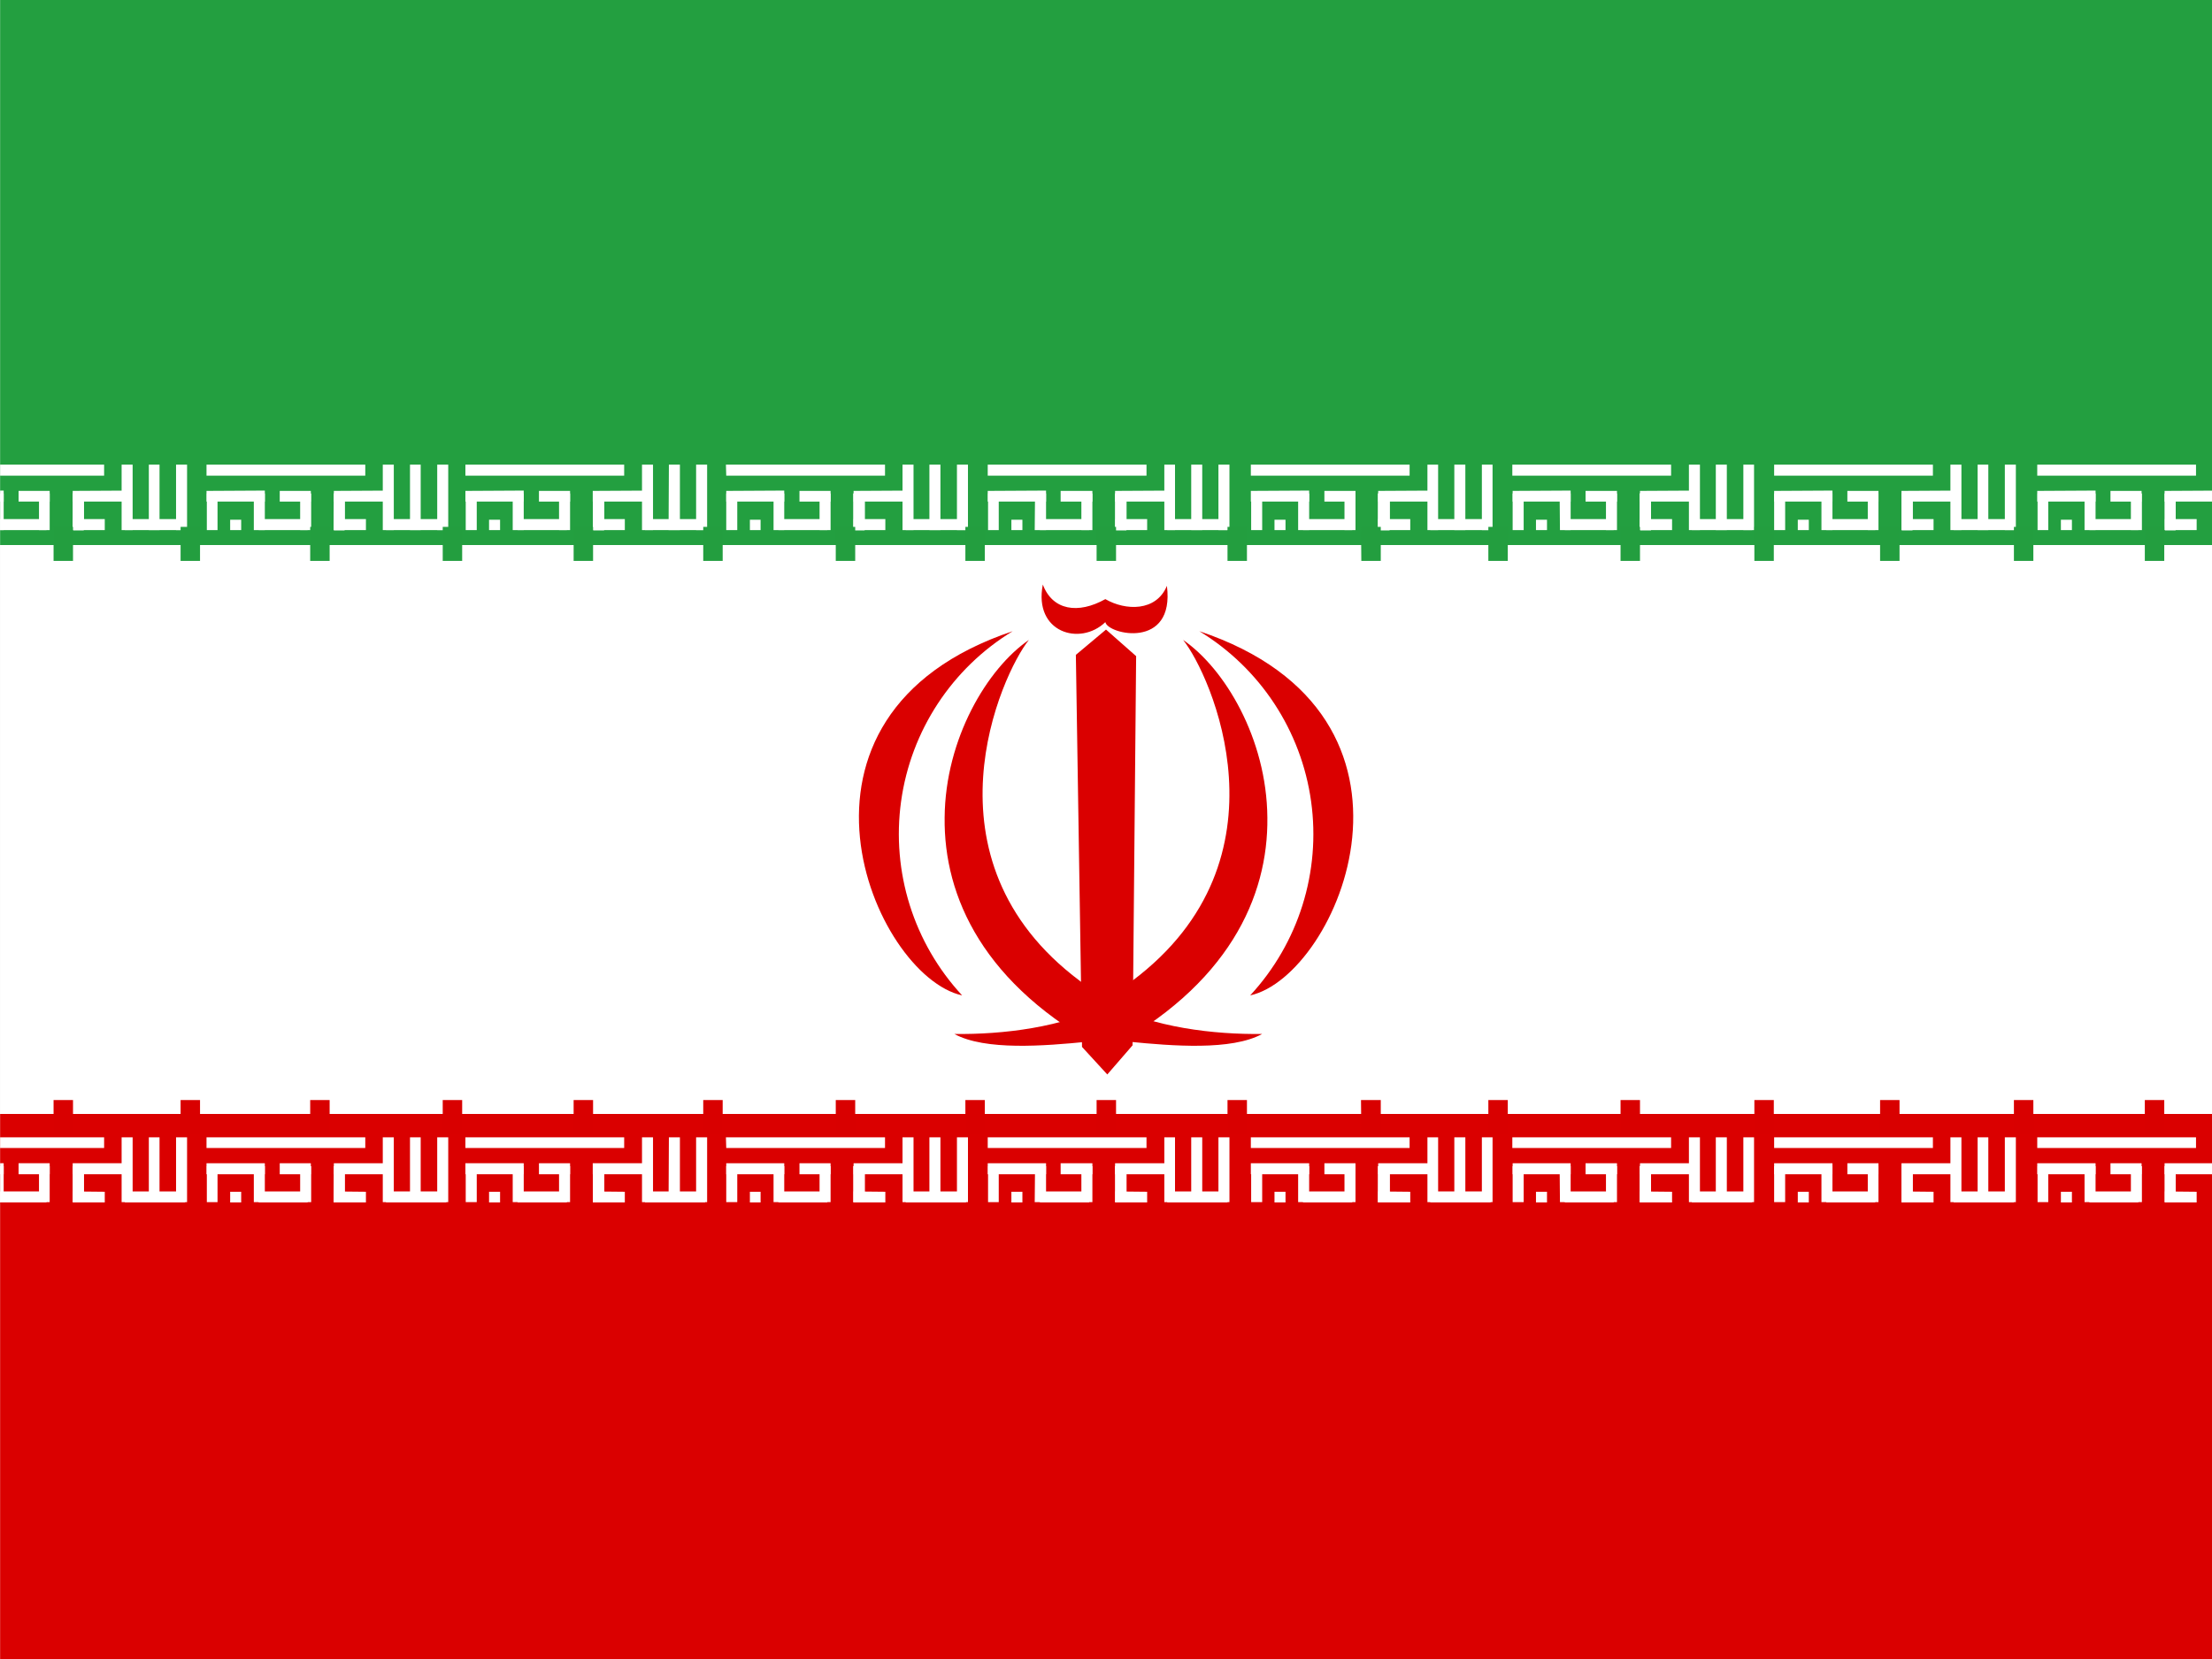
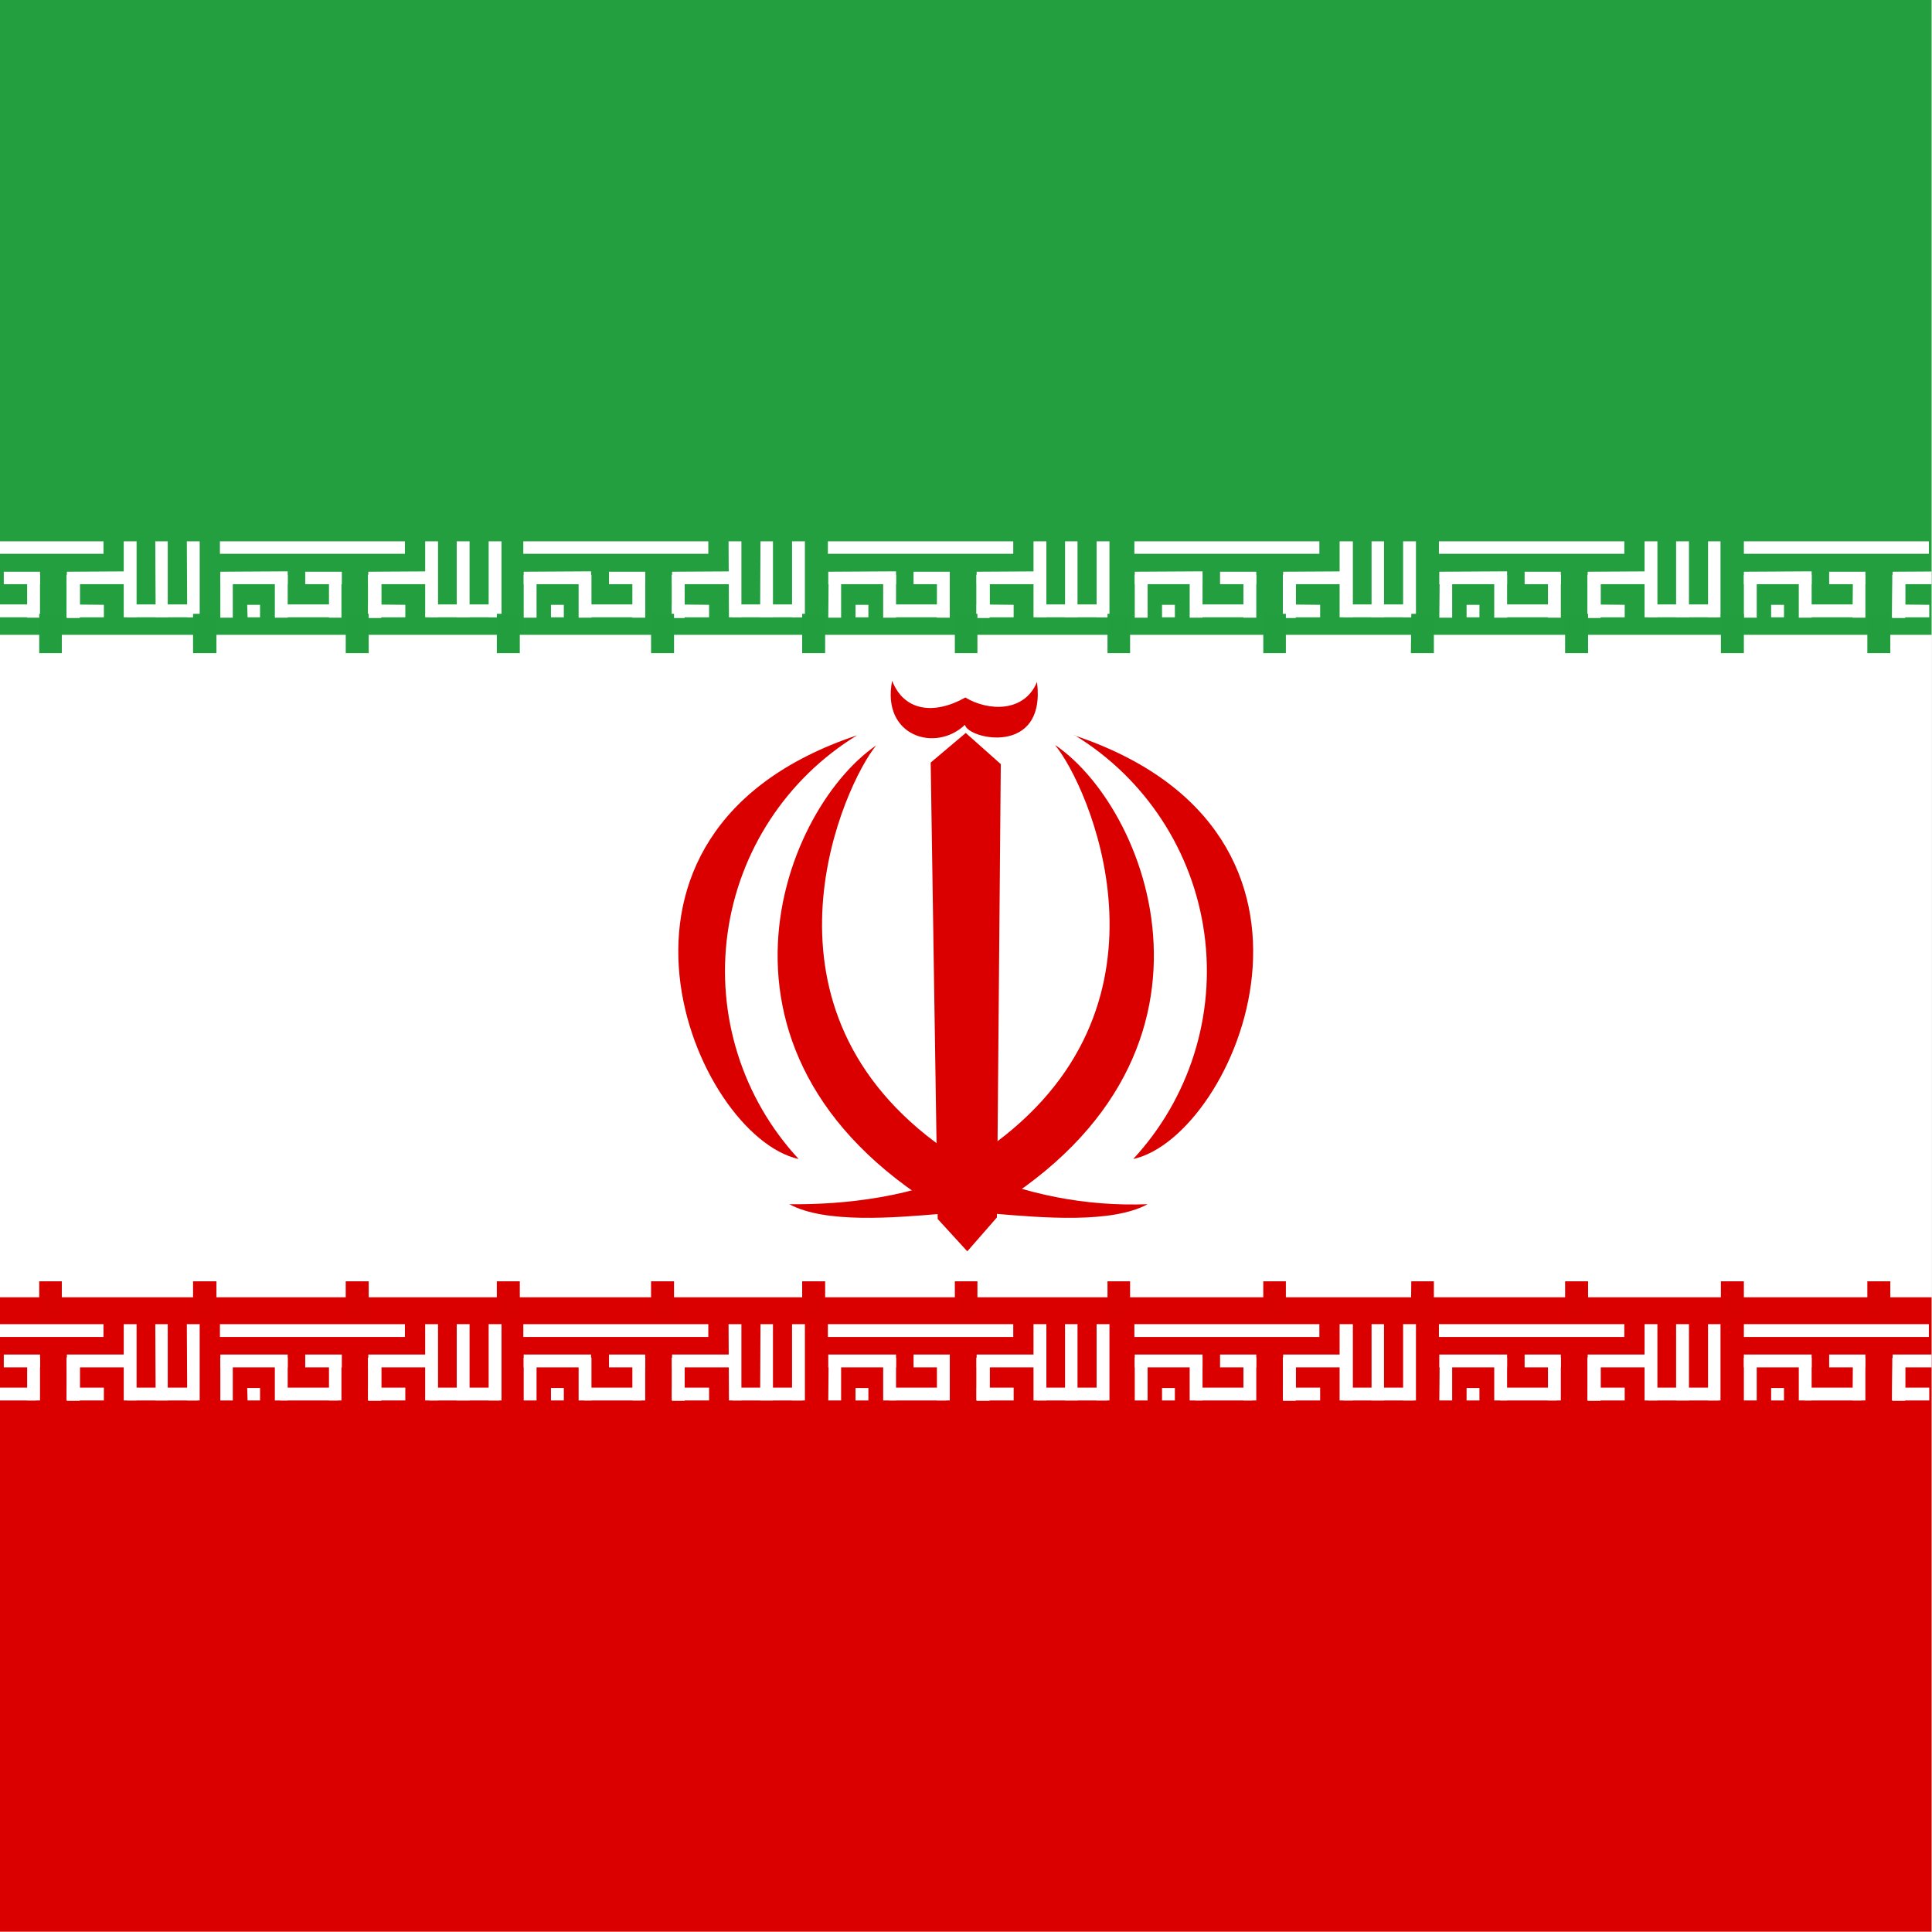
- <svg xmlns="http://www.w3.org/2000/svg" id="flag-icons-ir" viewBox="0 0 640 480">
+ <svg xmlns="http://www.w3.org/2000/svg" id="flag-icons-ir" viewBox="0 0 512 512">
  <defs>
    <clipPath id="ir-a">
-       <path fill-opacity=".7" d="M-85.3 0h682.7v512H-85.3z" />
+       <path fill-opacity=".7" d="M186 0h496v496H186z" />
    </clipPath>
  </defs>
-   <g fill-rule="evenodd" clip-path="url(#ir-a)" transform="translate(80)scale(.9375)">
-     <path fill="#fff" d="M-192 0h896v512h-896z" />
-     <path fill="#da0000" d="M-192 343.8h896V512h-896z" />
-     <g fill="#fff" stroke-width="1pt">
-       <path d="M-21.6 351h49v3.3h-49zm7.3 16.8h3.4v3.3h-3.4zm41.9 0v3.3h-9.8v-3.4zm5.2-16.8h3.4v20h-3.4z" />
-       <path d="M52.4 367.7v3.4H33.8v-3.4zm-34.6-7.9H21v11.3h-3.3z" />
-       <path d="M49.6 351H53v20h-3.4zm-8.4 0h3.3v20h-3.3zm-44.8 8v3.4h-18V359zm39.3 0v3.4h-18V359z" />
-       <path d="M17.8 359.9H21V371h-3.3z" />
-       <path d="M17.8 359.9H21V371h-3.3z" />
-       <path d="M17.8 359.9H21V371h-3.3zm-39.3 0h3.3V371h-3.3zm28.8 0h3.4V371H7.3zm-14.3 0h3.4V371H-7z" />
-       <path d="M9.6 367.7v3.4H-5.5v-3.4zm1-8.7v3.4H1V359z" />
-     </g>
-     <g fill="#fff" stroke-width="1pt">
-       <path d="M-102.2 351h49v3.3h-49zm7.3 16.8h3.4v3.3H-95zm41.9 0v3.3h-9.8v-3.4zm5.2-16.8h3.4v20h-3.4z" />
-       <path d="M-28.2 367.7v3.4h-18.6v-3.4zm-34.6-7.9h3.3v11.3h-3.3z" />
-       <path d="M-31 351h3.4v20H-31zm-8.4 0h3.3v20h-3.3zm-44.8 8v3.4h-18V359zm39.3 0v3.4h-18V359z" />
-       <path d="M-62.8 359.9h3.3V371h-3.3z" />
-       <path d="M-62.8 359.9h3.3V371h-3.3z" />
-       <path d="M-62.8 359.9h3.3V371h-3.3zm-39.3 0h3.3V371h-3.3zm28.8 0h3.3V371h-3.3zm-14.3 0h3.4V371h-3.4z" />
-       <path d="M-71 367.7v3.4h-15v-3.4zm1-8.7v3.4h-9.6V359z" />
-     </g>
-     <g fill="#fff" stroke-width="1pt">
-       <path d="M58.3 351h49v3.3h-49zm7.3 16.8H69v3.3h-3.4zm41.9 0v3.3h-9.8v-3.4zm5.3-16.8h3.4v20h-3.4z" />
-       <path d="M132.3 367.7v3.4h-18.6v-3.4zm-34.6-7.9h3.4v11.3h-3.4z" />
-       <path d="M129.5 351h3.4v20h-3.4zm-8.4 0h3.4v20H121zm-44.8 8v3.4h-18V359zm39.3 0v3.4h-18V359z" />
-       <path d="M97.7 359.9h3.4V371h-3.4z" />
-       <path d="M97.7 359.9h3.4V371h-3.4z" />
-       <path d="M97.7 359.9h3.4V371h-3.4zm-39.3 0h3.4V371h-3.4zm28.8 0h3.4V371h-3.4zm-14.3 0h3.4V371h-3.4z" />
-       <path d="M89.6 367.7v3.4H74.4v-3.4zm1-8.7v3.4H81V359z" />
-     </g>
-     <g fill="#fff" stroke-width="1pt">
-       <path d="M622.7 351h49v3.3h-49zm7.3 16.8h3.4v3.3H630zm41.9 0v3.3H662v-3.4zm5.3-16.8h3.3v20h-3.4z" />
-       <path d="M696.7 367.7v3.4H678v-3.4zm-34.6-7.9h3.4v11.3H662z" />
-       <path d="M694 351h3.3v20h-3.4zm-8.5 0h3.4v20h-3.4zm-44.8 8v3.4h-18V359zm39.3 0v3.4h-18V359z" />
-       <path d="M662 359.9h3.5V371H662z" />
-       <path d="M662 359.9h3.5V371H662z" />
-       <path d="M662 359.9h3.5V371H662zm-39.2 0h3.4V371h-3.4zm28.8 0h3.4V371h-3.4zm-14.3 0h3.4V371h-3.4z" />
-       <path d="M654 367.7v3.4h-15.2v-3.4zm1-8.7v3.4h-9.6V359z" />
-     </g>
-     <g fill="#fff" stroke-width="1pt">
-       <path d="M138.7 351h49.1v3.3h-49zm7.4 16.8h3.3v3.3h-3.3zm41.8 0v3.3h-9.8v-3.4zm5.3-16.8h3.4v20h-3.4z" />
-       <path d="M212.8 367.7v3.4h-18.6v-3.4zm-34.7-7.9h3.4v11.3h-3.4z" />
-       <path d="M210 351h3.4v20H210zm-8.5 0h3.4v20h-3.4zm-44.8 8v3.4h-17.9V359zm39.3 0v3.4h-17.9V359z" />
-       <path d="M178.1 359.9h3.4V371h-3.4z" />
-       <path d="M178.1 359.9h3.4V371h-3.4z" />
-       <path d="M178.1 359.9h3.4V371h-3.4zm-39.3 0h3.4V371h-3.4zm28.8 0h3.4V371h-3.4zm-14.2 0h3.3V371h-3.3z" />
-       <path d="M170 367.7v3.4h-15.1v-3.4zm1-8.7v3.4h-9.6V359z" />
-     </g>
-     <g fill="#fff" stroke-width="1pt">
-       <path d="M219.5 351h49v3.3h-49zm7.3 16.8h3.4v3.3h-3.4zm41.9 0v3.3h-9.8v-3.4zM274 351h3.3v20H274z" />
-       <path d="M293.5 367.7v3.4h-18.6v-3.4zm-34.6-7.9h3.4v11.3h-3.4z" />
-       <path d="M290.7 351h3.4v20h-3.4zm-8.4 0h3.4v20h-3.4zm-44.8 8v3.4h-18V359zm39.3 0v3.4h-18V359z" />
-       <path d="M258.9 359.9h3.4V371h-3.4z" />
-       <path d="M258.9 359.9h3.4V371h-3.4z" />
-       <path d="M258.9 359.9h3.4V371h-3.4zm-39.3 0h3.3V371h-3.3zm28.8 0h3.4V371h-3.4zm-14.3 0h3.4V371H234z" />
-       <path d="M250.8 367.7v3.4h-15.2v-3.4zm1-8.7v3.4H242V359z" />
-     </g>
-     <path fill="#239f40" d="M-192 0h896v168.2h-896z" />
-     <g fill="#fff" stroke-width="1pt">
-       <path d="M300.7 351h49v3.3h-49zm7.3 16.8h3.4v3.3H308zm41.9 0v3.3H340v-3.4zm5.3-16.8h3.3v20h-3.3z" />
-       <path d="M374.7 367.7v3.4h-18.6v-3.4zm-34.6-7.9h3.4v11.3H340z" />
-       <path d="M372 351h3.3v20H372zm-8.5 0h3.4v20h-3.4zm-44.8 8v3.4h-18V359zm39.3 0v3.4h-18V359z" />
-       <path d="M340 359.9h3.5V371H340z" />
-       <path d="M340 359.9h3.5V371H340z" />
-       <path d="M340 359.9h3.5V371H340zm-39.2 0h3.4V371h-3.4zm28.8 0h3.4V371h-3.4zm-14.3 0h3.4V371h-3.4z" />
-       <path d="M332 367.7v3.4h-15.2v-3.4zm1-8.7v3.4h-9.6V359z" />
-     </g>
-     <g fill="#fff" stroke-width="1pt">
-       <path d="M381.4 351h49v3.3h-49zm7.3 16.8h3.4v3.3h-3.4zm42 0v3.3h-9.9v-3.4zm5.2-16.8h3.4v20h-3.4z" />
-       <path d="M455.4 367.7v3.4h-18.6v-3.4zm-34.6-7.9h3.4v11.3h-3.4z" />
-       <path d="M452.7 351h3.3v20h-3.3zm-8.5 0h3.4v20h-3.4zm-44.8 8v3.4h-17.9V359zm39.3 0v3.4h-17.9V359z" />
-       <path d="M420.8 359.9h3.4V371h-3.4z" />
-       <path d="M420.8 359.9h3.4V371h-3.4z" />
-       <path d="M420.8 359.9h3.4V371h-3.4zm-39.3 0h3.4V371h-3.4zm28.8 0h3.4V371h-3.4zm-14.3 0h3.4V371h-3.3z" />
-       <path d="M412.7 367.7v3.4h-15.1v-3.4zm1-8.7v3.4H404V359z" />
-     </g>
-     <g fill="#fff" stroke-width="1pt">
-       <path d="M462.2 351h49v3.3h-49zm7.3 16.8h3.4v3.3h-3.4zm41.9 0v3.3h-9.8v-3.4zm5.2-16.8h3.4v20h-3.4z" />
-       <path d="M536.2 367.7v3.4h-18.6v-3.4zm-34.7-7.9h3.4v11.3h-3.4z" />
-       <path d="M533.4 351h3.4v20h-3.4zm-8.4 0h3.3v20H525zm-44.8 8v3.4h-18V359zm39.3 0v3.4h-18V359z" />
-       <path d="M501.6 359.9h3.3V371h-3.3z" />
-       <path d="M501.6 359.9h3.3V371h-3.3z" />
-       <path d="M501.6 359.9h3.3V371h-3.3zm-39.4 0h3.4V371h-3.4zm28.9 0h3.3V371h-3.3zm-14.3 0h3.4V371h-3.4z" />
-       <path d="M493.4 367.7v3.4h-15.1v-3.4zm1-8.7v3.4h-9.6V359z" />
-     </g>
-     <g fill="#fff" stroke-width="1pt">
-       <path d="M543.4 351h49v3.3h-49zm7.3 16.8h3.4v3.3h-3.4zm41.9 0v3.3h-9.8v-3.4zm5.2-16.8h3.4v20h-3.4z" />
-       <path d="M617.4 367.7v3.4h-18.6v-3.4zm-34.6-7.9h3.3v11.3h-3.3z" />
-       <path d="M614.6 351h3.4v20h-3.4zm-8.4 0h3.3v20h-3.3zm-44.8 8v3.4h-18V359zm39.3 0v3.4h-18V359z" />
-       <path d="M582.8 359.9h3.3V371h-3.3z" />
-       <path d="M582.8 359.9h3.3V371h-3.3z" />
-       <path d="M582.8 359.9h3.3V371h-3.3zm-39.3 0h3.3V371h-3.3zm28.8 0h3.4V371h-3.4zm-14.3 0h3.4V371H558z" />
-       <path d="M574.6 367.7v3.4h-15.1v-3.4zm1-8.7v3.4H566V359z" />
-     </g>
-     <g fill="#fff" stroke-width="1pt">
-       <path d="M-183.8 351h49v3.3h-49zm7.3 16.8h3.4v3.3h-3.4zm42 0v3.3h-9.9v-3.4zm5.2-16.8h3.4v20h-3.4z" />
-       <path d="M-109.8 367.7v3.4h-18.6v-3.4zm-34.6-7.9h3.4v11.3h-3.4z" />
-       <path d="M-112.5 351h3.3v20h-3.3zm-8.5 0h3.4v20h-3.4zm-44.8 8v3.4h-17.9V359zm39.3 0v3.4h-17.9V359z" />
-       <path d="M-144.4 359.9h3.4V371h-3.4z" />
-       <path d="M-144.4 359.9h3.4V371h-3.4z" />
-       <path d="M-144.4 359.9h3.4V371h-3.4zm-39.3 0h3.4V371h-3.4zm28.8 0h3.4V371h-3.4zm-14.3 0h3.4V371h-3.4z" />
-       <path d="M-152.5 367.7v3.4h-15.2v-3.4zm1-8.7v3.4h-9.6V359z" />
-     </g>
-     <g fill="#fff" stroke-width="1pt">
-       <path d="M-21.6 143.4h49v3.4h-49zm7.3 17h3.4v3.2h-3.4zm41.9-.2v3.4h-9.8v-3.4zm5.2-16.8h3.4v20.2h-3.4z" />
-       <path d="M52.4 160.2v3.4H33.8v-3.4zm-34.6-7.9H21v11.3h-3.3z" />
-       <path d="M49.6 143.4H53v20.2h-3.4zm-8.4 0h3.3v20.2h-3.3zm-44.8 8v3.4h-18v-3.3zm39.3 0v3.4h-18v-3.3z" />
-       <path d="M17.8 152.3H21v11.3h-3.3z" />
-       <path d="M17.8 152.3H21v11.3h-3.3z" />
-       <path d="M17.8 152.3H21v11.3h-3.3zm-39.3 0h3.3v11.3h-3.3zm28.8 0h3.4v11.3H7.3zm-14.3 0h3.4v11.3H-7z" />
-       <path d="M9.6 160.2v3.4H-5.5v-3.4zm1-8.7v3.3H1v-3.3z" />
-     </g>
-     <g fill="#fff" stroke-width="1pt">
-       <path d="M-102.2 143.4h49v3.4h-49zm7.3 17h3.4v3.2H-95zm41.9-.2v3.4h-9.8v-3.4zm5.2-16.8h3.4v20.2h-3.4z" />
-       <path d="M-28.2 160.2v3.4h-18.6v-3.4zm-34.6-7.9h3.3v11.3h-3.3z" />
-       <path d="M-31 143.4h3.4v20.2H-31zm-8.4 0h3.3v20.2h-3.3zm-44.8 8v3.4h-18v-3.3zm39.3 0v3.4h-18v-3.3z" />
-       <path d="M-62.8 152.3h3.3v11.3h-3.3z" />
-       <path d="M-62.8 152.3h3.3v11.3h-3.3z" />
-       <path d="M-62.8 152.3h3.3v11.3h-3.3zm-39.3 0h3.3v11.3h-3.3zm28.8 0h3.3v11.3h-3.3zm-14.3 0h3.4v11.3h-3.4z" />
-       <path d="M-71 160.2v3.4h-15v-3.4zm1-8.7v3.3h-9.6v-3.3z" />
-     </g>
-     <g fill="#fff" stroke-width="1pt">
-       <path d="M58.3 143.4h49v3.4h-49zm7.3 17H69v3.2h-3.4zm41.9-.2v3.4h-9.8v-3.4zm5.3-16.8h3.4v20.2h-3.4z" />
-       <path d="M132.3 160.2v3.4h-18.6v-3.4zm-34.6-7.9h3.4v11.3h-3.4z" />
-       <path d="M129.5 143.4h3.4v20.2h-3.4zm-8.4 0h3.4v20.2H121zm-44.8 8v3.4h-18v-3.3zm39.3 0v3.4h-18v-3.3z" />
-       <path d="M97.7 152.3h3.4v11.3h-3.4z" />
-       <path d="M97.7 152.3h3.4v11.3h-3.4z" />
-       <path d="M97.7 152.3h3.4v11.3h-3.4zm-39.3 0h3.4v11.3h-3.4zm28.8 0h3.4v11.3h-3.4zm-14.3 0h3.4v11.3h-3.4z" />
-       <path d="M89.6 160.2v3.4H74.4v-3.4zm1-8.7v3.3H81v-3.3z" />
-     </g>
-     <g fill="#fff" stroke-width="1pt">
-       <path d="M622.7 143.4h49v3.4h-49zm7.3 17h3.4v3.2H630zm41.9-.2v3.4H662v-3.4zm5.3-16.8h3.3v20.2h-3.4z" />
-       <path d="M696.7 160.2v3.4H678v-3.4zm-34.6-7.9h3.4v11.3H662z" />
-       <path d="M694 143.4h3.3v20.2h-3.4zm-8.5 0h3.4v20.2h-3.4zm-44.8 8v3.4h-18v-3.3zm39.3 0v3.4h-18v-3.3z" />
-       <path d="M662 152.3h3.5v11.3H662z" />
-       <path d="M662 152.3h3.5v11.3H662z" />
-       <path d="M662 152.3h3.5v11.3H662zm-39.2 0h3.4v11.3h-3.4zm28.8 0h3.4v11.3h-3.4zm-14.3 0h3.4v11.3h-3.4z" />
-       <path d="M654 160.2v3.4h-15.2v-3.4zm1-8.7v3.3h-9.6v-3.3z" />
-     </g>
-     <g fill="#fff" stroke-width="1pt">
-       <path d="M138.7 143.4h49.1v3.4h-49zm7.4 17h3.3v3.2h-3.3zm41.8-.2v3.4h-9.8v-3.4zm5.3-16.8h3.4v20.2h-3.4z" />
-       <path d="M212.8 160.2v3.4h-18.6v-3.4zm-34.7-7.9h3.4v11.3h-3.4z" />
-       <path d="M210 143.4h3.4v20.2H210zm-8.5 0h3.4v20.2h-3.4zm-44.8 8v3.4h-17.9v-3.3zm39.3 0v3.4h-17.9v-3.3z" />
-       <path d="M178.1 152.3h3.4v11.3h-3.4z" />
-       <path d="M178.1 152.3h3.4v11.3h-3.4z" />
-       <path d="M178.1 152.3h3.4v11.3h-3.4zm-39.3 0h3.4v11.3h-3.4zm28.8 0h3.4v11.3h-3.4zm-14.2 0h3.3v11.3h-3.3z" />
-       <path d="M170 160.2v3.4h-15.1v-3.4zm1-8.7v3.3h-9.6v-3.3z" />
-     </g>
-     <g fill="#fff" stroke-width="1pt">
-       <path d="M219.5 143.4h49v3.4h-49zm7.3 17h3.4v3.2h-3.4zm41.9-.2v3.4h-9.8v-3.4zm5.3-16.8h3.3v20.2H274z" />
-       <path d="M293.5 160.2v3.4h-18.6v-3.4zm-34.6-7.9h3.4v11.3h-3.4z" />
-       <path d="M290.7 143.4h3.4v20.2h-3.4zm-8.4 0h3.4v20.2h-3.4zm-44.8 8v3.4h-18v-3.3zm39.3 0v3.4h-18v-3.3z" />
-       <path d="M258.9 152.3h3.4v11.3h-3.4z" />
-       <path d="M258.9 152.3h3.4v11.3h-3.4z" />
-       <path d="M258.9 152.3h3.4v11.3h-3.4zm-39.3 0h3.3v11.3h-3.3zm28.8 0h3.4v11.3h-3.4zm-14.3 0h3.4v11.3H234z" />
-       <path d="M250.8 160.2v3.4h-15.2v-3.4zm1-8.7v3.3H242v-3.3z" />
-     </g>
-     <g fill="#fff" stroke-width="1pt">
-       <path d="M300.7 143.4h49v3.4h-49zm7.3 17h3.4v3.2H308zm41.9-.2v3.4H340v-3.4zm5.3-16.8h3.3v20.2h-3.3z" />
-       <path d="M374.7 160.2v3.4h-18.6v-3.4zm-34.6-7.9h3.4v11.3H340z" />
-       <path d="M372 143.4h3.3v20.2H372zm-8.5 0h3.4v20.2h-3.4zm-44.8 8v3.4h-18v-3.3zm39.3 0v3.4h-18v-3.3z" />
-       <path d="M340 152.3h3.5v11.3H340z" />
-       <path d="M340 152.3h3.5v11.3H340z" />
-       <path d="M340 152.3h3.5v11.3H340zm-39.2 0h3.4v11.3h-3.4zm28.8 0h3.4v11.3h-3.4zm-14.3 0h3.4v11.3h-3.4z" />
-       <path d="M332 160.2v3.4h-15.2v-3.4zm1-8.7v3.3h-9.6v-3.3z" />
-     </g>
-     <g fill="#fff" stroke-width="1pt">
-       <path d="M381.4 143.4h49v3.4h-49zm7.3 17h3.4v3.2h-3.4zm42-.2v3.4h-9.9v-3.4zm5.2-16.8h3.4v20.2h-3.4z" />
-       <path d="M455.4 160.2v3.4h-18.6v-3.4zm-34.6-7.9h3.4v11.3h-3.4z" />
-       <path d="M452.7 143.4h3.3v20.2h-3.3zm-8.5 0h3.4v20.2h-3.4zm-44.8 8v3.4h-17.9v-3.3zm39.3 0v3.4h-17.9v-3.3z" />
-       <path d="M420.8 152.3h3.4v11.3h-3.4z" />
-       <path d="M420.8 152.3h3.4v11.3h-3.4z" />
-       <path d="M420.8 152.3h3.4v11.3h-3.4zm-39.3 0h3.4v11.3h-3.4zm28.8 0h3.4v11.3h-3.4zm-14.3 0h3.4v11.3h-3.3z" />
-       <path d="M412.7 160.2v3.4h-15.1v-3.4zm1-8.7v3.3H404v-3.3z" />
-     </g>
-     <g fill="#fff" stroke-width="1pt">
-       <path d="M462.2 143.4h49v3.4h-49zm7.3 17h3.4v3.2h-3.4zm41.9-.2v3.4h-9.8v-3.4zm5.2-16.8h3.4v20.2h-3.4z" />
-       <path d="M536.2 160.2v3.4h-18.6v-3.4zm-34.7-7.9h3.4v11.3h-3.4z" />
-       <path d="M533.4 143.4h3.4v20.2h-3.4zm-8.4 0h3.3v20.2H525zm-44.8 8v3.4h-18v-3.3zm39.3 0v3.4h-18v-3.3z" />
-       <path d="M501.6 152.3h3.3v11.3h-3.3z" />
-       <path d="M501.6 152.3h3.3v11.3h-3.3z" />
-       <path d="M501.6 152.3h3.3v11.3h-3.3zm-39.4 0h3.4v11.3h-3.4zm28.9 0h3.3v11.3h-3.3zm-14.3 0h3.4v11.3h-3.4z" />
-       <path d="M493.4 160.2v3.4h-15.1v-3.4zm1-8.7v3.3h-9.6v-3.3z" />
-     </g>
-     <g fill="#fff" stroke-width="1pt">
-       <path d="M543.4 143.4h49v3.4h-49zm7.3 17h3.4v3.2h-3.4zm41.9-.2v3.4h-9.8v-3.4zm5.2-16.8h3.4v20.2h-3.4z" />
-       <path d="M617.4 160.2v3.4h-18.6v-3.4zm-34.6-7.9h3.3v11.3h-3.3z" />
-       <path d="M614.6 143.4h3.4v20.2h-3.4zm-8.4 0h3.3v20.2h-3.3zm-44.8 8v3.4h-18v-3.3zm39.3 0v3.4h-18v-3.3z" />
-       <path d="M582.8 152.3h3.3v11.3h-3.3z" />
-       <path d="M582.8 152.3h3.3v11.3h-3.3z" />
-       <path d="M582.8 152.3h3.3v11.3h-3.3zm-39.3 0h3.3v11.3h-3.3zm28.8 0h3.4v11.3h-3.4zm-14.3 0h3.4v11.3H558z" />
-       <path d="M574.6 160.2v3.4h-15.1v-3.4zm1-8.7v3.3H566v-3.3z" />
-     </g>
-     <g fill="#fff" stroke-width="1pt">
-       <path d="M-183.8 143.4h49v3.4h-49zm7.3 17h3.4v3.2h-3.4zm42-.2v3.4h-9.9v-3.4zm5.2-16.8h3.4v20.2h-3.4z" />
-       <path d="M-109.8 160.2v3.4h-18.6v-3.4zm-34.6-7.9h3.4v11.3h-3.4z" />
-       <path d="M-112.5 143.4h3.3v20.2h-3.3zm-8.5 0h3.4v20.2h-3.4zm-44.8 8v3.4h-17.9v-3.3zm39.3 0v3.4h-17.9v-3.3z" />
-       <path d="M-144.4 152.3h3.4v11.3h-3.4z" />
-       <path d="M-144.4 152.3h3.4v11.3h-3.4z" />
-       <path d="M-144.4 152.3h3.4v11.3h-3.4zm-39.3 0h3.4v11.3h-3.4zm28.8 0h3.4v11.3h-3.4zm-14.3 0h3.4v11.3h-3.4z" />
-       <path d="M-152.5 160.2v3.4h-15.2v-3.4zm1-8.7v3.3h-9.6v-3.3z" />
-     </g>
-     <path fill="#d90000" d="M-68.8 339.5h6V350h-6zm160.5 0h6V350h-6zm-283.7 0h6V350h-6zm81.5 0h6V350h-6zm80.9 0h6V350h-6zm40 0h6V350h-6zm40.9 0h6V350h-6zm80.4 0h6V350h-6zm203 0h6.1V350h-6zm-162.1 0h6V350h-6zm40 0h6V350h-6zm40.5 0h6V350h-6zm40.4 0h6V350h-6zm323.2 0h6V350h-6zm-242.7 0h6V350h-6zm40.8 0h6V350h-6zm41.3 0h6V350h-6zm38.8 0h6V350h-6zm41.3 0h6V350h-6zm40.4 0h6V350h-6zm119.7 0h6V350h-6zm-38.8 0h6V350h-6zm-808.9 0h6V350h-6z" />
-     <path fill="#239e3f" d="M-68.8 162.6h6v10.5h-6zm160.5 0h6v10.5h-6zm-283.7 0h6v10.5h-6zm81.5 0h6v10.5h-6zm80.9 0h6v10.5h-6zm40 0h6v10.5h-6zm40.9 0h6v10.5h-6zm80.4 0h6v10.5h-6zm203 0h6.1v10.5h-6zm-162.1 0h6v10.5h-6zm40 0h6v10.5h-6zm40.5 0h6v10.5h-6zm40.4 0h6v10.5h-6zm323.2 0h6v10.5h-6zm-242.7 0h6v10.5h-6zm40.8 0h6v10.5h-6zm41.3 0h6v10.5h-6zm38.8 0h6v10.5h-6zm41.3 0h6v10.5h-6zm40.4 0h6v10.5h-6zm119.7 0h6v10.5h-6zm-38.8 0h6v10.5h-6zm-808.9 0h6v10.5h-6z" />
+   <g fill-rule="evenodd" clip-path="url(#ir-a)" transform="translate(-192)scale(1.0321)">
+     <path fill="#fff" d="M0 0h868.1v496H0z" />
+     <path fill="#da0000" d="M0 333.1h868.1v163H0z" />
+     <g fill="#fff" stroke-width="1pt">
+       <path d="M165 340h47.6v3.3H165zm7.1 16.4h3.3v3.2H172zm40.6-.1v3.3h-9.5v-3.3zm5.1-16.3h3.3v19.6h-3.3z" />
+       <path d="M236.7 356.3v3.3h-18v-3.3zm-33.5-7.6h3.3v10.9h-3.3z" />
+       <path d="M234 340h3.3v19.6h-3.2zm-8.1 0h3.2v19.6H226zm-43.4 7.8v3.3H165v-3.3zm38 0v3.3h-17.3v-3.3z" />
+       <path d="M203.2 348.6h3.3v11h-3.3z" />
+       <path d="M203.2 348.6h3.3v11h-3.3z" />
+       <path d="M203.2 348.6h3.3v11h-3.3zm-38 0h3.2v11H165zm27.8 0h3.3v11H193zm-13.8 0h3.3v11h-3.3z" />
+       <path d="M195.3 356.3v3.3h-14.7v-3.3zm1-8.5v3.3H187v-3.3z" />
+     </g>
+     <g fill="#fff" stroke-width="1pt">
+       <path d="M87 340h47.5v3.3H86.9zm7 16.4h3.3v3.2H94zm40.6-.1v3.3h-9.5v-3.3zm5.1-16.3h3.3v19.6h-3.3z" />
+       <path d="M158.6 356.3v3.3h-18v-3.3zm-33.5-7.6h3.3v10.9H125z" />
+       <path d="M156 340h3.2v19.6H156zm-8.2 0h3.3v19.6h-3.3zm-43.4 7.8v3.3H87v-3.3zm38 0v3.3h-17.3v-3.3z" />
+       <path d="M125.1 348.6h3.3v11H125z" />
+       <path d="M125.1 348.6h3.3v11H125z" />
+       <path d="M125.1 348.6h3.3v11H125zm-38 0h3.2v11H87zm27.8 0h3.3v11H115zm-13.8 0h3.3v11H101z" />
+       <path d="M117.2 356.3v3.3h-14.6v-3.3zm1-8.5v3.3H109v-3.3z" />
+     </g>
+     <g fill="#fff" stroke-width="1pt">
+       <path d="M242.5 340H290v3.3h-47.5zm7 16.4h3.3v3.2h-3.2zm40.6-.1v3.3h-9.5v-3.3zm5.1-16.3h3.3v19.6h-3.3z" />
+       <path d="M314.2 356.3v3.3h-18v-3.3zm-33.6-7.6h3.3v10.9h-3.3z" />
+       <path d="M311.5 340h3.3v19.6h-3.3zm-8.2 0h3.3v19.6h-3.3zm-43.4 7.8v3.3h-17.3v-3.3zm38 0v3.3h-17.3v-3.3z" />
+       <path d="M280.6 348.6h3.3v11h-3.3z" />
+       <path d="M280.6 348.6h3.3v11h-3.3z" />
+       <path d="M280.6 348.6h3.3v11h-3.3zm-38 0h3.2v11h-3.2zm27.9 0h3.2v11h-3.2zm-13.9 0h3.3v11h-3.3z" />
+       <path d="M272.8 356.3v3.3H258v-3.3zm1-8.5v3.3h-9.4v-3.3z" />
+     </g>
+     <g fill="#fff" stroke-width="1pt">
+       <path d="M789.3 340h47.5v3.3h-47.5zm7 16.4h3.3v3.2h-3.2zm40.6-.1v3.3h-9.5v-3.3zm5.2-16.3h3.2v19.6h-3.2z" />
+       <path d="M861 356.3v3.3h-18v-3.3zm-33.6-7.6h3.3v10.9h-3.3z" />
+       <path d="M858.3 340h3.3v19.6h-3.3zm-8.2 0h3.3v19.6H850zm-43.4 7.8v3.3h-17.3v-3.3zm38 0v3.3h-17.3v-3.3z" />
+       <path d="M827.4 348.6h3.3v11h-3.3z" />
+       <path d="M827.4 348.6h3.3v11h-3.3z" />
+       <path d="M827.4 348.6h3.3v11h-3.3zm-38 0h3.2v11h-3.2zm27.9 0h3.3v11h-3.3zm-13.8 0h3.2v11h-3.3z" />
+       <path d="M819.6 356.3v3.3h-14.7v-3.3zm1-8.5v3.3h-9.4v-3.3z" />
+     </g>
+     <g fill="#fff" stroke-width="1pt">
+       <path d="M320.4 340h47.5v3.3h-47.5zm7.1 16.4h3.3v3.2h-3.3zm40.6-.1v3.3h-9.5v-3.3zm5-16.3h3.3v19.6h-3.2z" />
+       <path d="M392.1 356.3v3.3h-18v-3.3zm-33.5-7.6h3.2v10.9h-3.2z" />
+       <path d="M389.4 340h3.3v19.6h-3.3zm-8.1 0h3.2v19.6h-3.3zm-43.5 7.8v3.3h-17.3v-3.3zm38.1 0v3.3h-17.3v-3.3z" />
+       <path d="M358.6 348.6h3.2v11h-3.2z" />
+       <path d="M358.6 348.6h3.2v11h-3.2z" />
+       <path d="M358.6 348.6h3.2v11h-3.2zm-38.1 0h3.3v11h-3.3zm27.9 0h3.3v11h-3.3zm-13.8 0h3.3v11h-3.3z" />
+       <path d="M350.7 356.3v3.3H336v-3.3zm1-8.5v3.3h-9.3v-3.3z" />
+     </g>
+     <g fill="#fff" stroke-width="1pt">
+       <path d="M398.6 340h47.6v3.3h-47.6zm7.1 16.4h3.3v3.2h-3.3zm40.6-.1v3.3h-9.5v-3.3zm5.1-16.3h3.3v19.6h-3.3z" />
+       <path d="M470.3 356.3v3.3h-18v-3.3zm-33.5-7.6h3.3v10.9h-3.3z" />
+       <path d="M467.6 340h3.3v19.6h-3.3zm-8.1 0h3.2v19.6h-3.2zm-43.4 7.8v3.3h-17.4v-3.3zm38 0v3.3h-17.3v-3.3z" />
+       <path d="M436.8 348.6h3.3v11h-3.3z" />
+       <path d="M436.8 348.6h3.3v11h-3.3z" />
+       <path d="M436.8 348.6h3.3v11h-3.3zm-38 0h3.2v11h-3.3zm27.8 0h3.3v11h-3.3zm-13.8 0h3.3v11h-3.3z" />
+       <path d="M429 356.3v3.3h-14.7v-3.3zm.9-8.5v3.3h-9.3v-3.3z" />
+     </g>
+     <path fill="#239f40" d="M0 0h868.1v163H0z" />
+     <g fill="#fff" stroke-width="1pt">
+       <path d="M477.3 340h47.5v3.3h-47.5zm7.1 16.4h3.3v3.2h-3.3zm40.6-.1v3.3h-9.5v-3.3zm5-16.3h3.4v19.6H530z" />
+       <path d="M549 356.3v3.3h-18v-3.3zm-33.5-7.6h3.2v10.9h-3.2z" />
+       <path d="M546.3 340h3.3v19.6h-3.3zm-8.1 0h3.2v19.6h-3.2zm-43.4 7.8v3.3h-17.4v-3.3zm38 0v3.3h-17.3v-3.3z" />
+       <path d="M515.5 348.6h3.2v11h-3.2z" />
+       <path d="M515.5 348.6h3.2v11h-3.2z" />
+       <path d="M515.5 348.6h3.2v11h-3.2zm-38.1 0h3.3v11h-3.3zm27.9 0h3.3v11h-3.3zm-13.8 0h3.3v11h-3.3z" />
+       <path d="M507.6 356.3v3.3h-14.7v-3.3zm1-8.5v3.3h-9.3v-3.3z" />
+     </g>
+     <g fill="#fff" stroke-width="1pt">
+       <path d="M555.5 340h47.6v3.3h-47.6zm7.1 16.4h3.3v3.2h-3.3zm40.6-.1v3.3h-9.5v-3.3zm5.1-16.3h3.3v19.6h-3.3z" />
+       <path d="M627.2 356.3v3.3h-18v-3.3zm-33.5-7.6h3.3v10.9h-3.3z" />
+       <path d="M624.6 340h3.2v19.6h-3.2zm-8.2 0h3.3v19.6h-3.3zm-43.4 7.8v3.3h-17.4v-3.3zm38 0v3.3h-17.3v-3.3z" />
+       <path d="M593.7 348.6h3.3v11h-3.3z" />
+       <path d="M593.7 348.6h3.3v11h-3.3z" />
+       <path d="M593.7 348.6h3.3v11h-3.3zm-38 0h3.2v11h-3.3zm27.8 0h3.3v11h-3.3zm-13.8 0h3.3v11h-3.3z" />
+       <path d="M585.8 356.3v3.3h-14.6v-3.3zm1-8.5v3.3h-9.3v-3.3z" />
+     </g>
+     <g fill="#fff" stroke-width="1pt">
+       <path d="M633.8 340h47.5v3.3h-47.5zm7 16.4h3.3v3.2h-3.3zm40.6-.1v3.3H672v-3.3zm5.1-16.3h3.3v19.6h-3.3z" />
+       <path d="M705.5 356.3v3.3h-18v-3.3zm-33.6-7.6h3.3v10.9h-3.3z" />
+       <path d="M702.8 340h3.3v19.6h-3.3zm-8.2 0h3.3v19.6h-3.3zm-43.4 7.8v3.3h-17.4v-3.3zm38 0v3.3H672v-3.3z" />
+       <path d="M672 348.6h3.2v11h-3.3z" />
+       <path d="M672 348.6h3.2v11h-3.3z" />
+       <path d="M672 348.6h3.2v11h-3.3zm-38.2 0h3.3v11h-3.3zm28 0h3.2v11h-3.3zm-13.9 0h3.3v11h-3.3z" />
+       <path d="M664 356.3v3.3h-14.6v-3.3zm1-8.5v3.3h-9.3v-3.3z" />
+     </g>
+     <g fill="#fff" stroke-width="1pt">
+       <path d="M712.4 340H760v3.3h-47.6zm7.1 16.4h3.3v3.2h-3.3zm40.6-.1v3.3h-9.5v-3.3zm5.1-16.3h3.3v19.6h-3.3z" />
+       <path d="M784.1 356.3v3.3h-18v-3.3zm-33.5-7.6h3.3v10.9h-3.3z" />
+       <path d="M781.5 340h3.2v19.6h-3.2zm-8.2 0h3.3v19.6h-3.3zm-43.4 7.8v3.3h-17.4v-3.3zm38 0v3.3h-17.3v-3.3z" />
+       <path d="M750.6 348.6h3.3v11h-3.3z" />
+       <path d="M750.6 348.6h3.3v11h-3.3z" />
+       <path d="M750.6 348.6h3.3v11h-3.3zm-38 0h3.2v11h-3.3zm27.8 0h3.3v11h-3.3zm-13.8 0h3.3v11h-3.3z" />
+       <path d="M742.7 356.3v3.3h-14.6v-3.3zm1-8.5v3.3h-9.3v-3.3z" />
+     </g>
+     <g fill="#fff" stroke-width="1pt">
+       <path d="M8 340h47.5v3.3H7.9zm7 16.4h3.3v3.2H15zm40.6-.1v3.3H46v-3.3zm5.1-16.3H64v19.6h-3.3z" />
+       <path d="M79.6 356.3v3.3h-18v-3.3zm-33.5-7.6h3.3v10.9H46z" />
+       <path d="M77 340h3.2v19.6H77zm-8.2 0H72v19.6h-3.2zm-43.4 7.8v3.3H8v-3.3zm38 0v3.3H46.1v-3.3z" />
+       <path d="M46 348.6h3.4v11H46z" />
+       <path d="M46 348.6h3.4v11H46z" />
+       <path d="M46 348.6h3.4v11H46zm-38 0h3.3v11H8zm28 0h3.2v11h-3.3zm-14 0h3.4v11H22z" />
+       <path d="M38.2 356.3v3.3H23.5v-3.3zm1-8.5v3.3h-9.3v-3.3z" />
+     </g>
+     <g fill="#fff" stroke-width="1pt">
+       <path d="M165 139h47.6v3.2H165zm7.1 16.3h3.3v3.2H172zm40.6 0v3.2h-9.5v-3.3zm5.1-16.3h3.3v19.5h-3.3z" />
+       <path d="M236.7 155.2v3.3h-18v-3.3zm-33.5-7.6h3.3v11h-3.3z" />
+       <path d="M234 139h3.3v19.5h-3.2zm-8.1 0h3.2v19.5H226zm-43.4 7.7v3.3H165v-3.2zm38 0v3.3h-17.3v-3.2z" />
+       <path d="M203.2 147.6h3.3v11h-3.3z" />
+       <path d="M203.2 147.6h3.3v11h-3.3z" />
+       <path d="M203.2 147.6h3.3v11h-3.3zm-38 0h3.2v11H165zm27.8 0h3.3v11H193zm-13.8 0h3.3v11h-3.3z" />
+       <path d="M195.3 155.2v3.3h-14.7v-3.3zm1-8.4v3.2H187v-3.2z" />
+     </g>
+     <g fill="#fff" stroke-width="1pt">
+       <path d="M87 139h47.5v3.2H86.9zm7 16.3h3.3v3.2H94zm40.6 0v3.2h-9.5v-3.3zm5.1-16.3h3.3v19.5h-3.3z" />
+       <path d="M158.6 155.2v3.3h-18v-3.3zm-33.5-7.6h3.3v11H125z" />
+       <path d="M156 139h3.2v19.5H156zm-8.2 0h3.3v19.5h-3.3zm-43.4 7.7v3.3H87v-3.2zm38 0v3.3h-17.3v-3.2z" />
+       <path d="M125.1 147.6h3.3v11H125z" />
+       <path d="M125.1 147.6h3.3v11H125z" />
+       <path d="M125.1 147.6h3.3v11H125zm-38 0h3.2v11H87zm27.8 0h3.3v11H115zm-13.8 0h3.3v11H101z" />
+       <path d="M117.2 155.2v3.3h-14.6v-3.3zm1-8.4v3.2H109v-3.2z" />
+     </g>
+     <g fill="#fff" stroke-width="1pt">
+       <path d="M242.5 139H290v3.2h-47.5zm7 16.3h3.3v3.2h-3.2zm40.6 0v3.2h-9.5v-3.3zm5.1-16.3h3.3v19.5h-3.3z" />
+       <path d="M314.2 155.2v3.3h-18v-3.3zm-33.6-7.6h3.3v11h-3.3z" />
+       <path d="M311.5 139h3.3v19.5h-3.3zm-8.2 0h3.3v19.5h-3.3zm-43.4 7.7v3.3h-17.3v-3.2zm38 0v3.3h-17.3v-3.2z" />
+       <path d="M280.6 147.6h3.3v11h-3.3z" />
+       <path d="M280.6 147.6h3.3v11h-3.3z" />
+       <path d="M280.6 147.6h3.3v11h-3.3zm-38 0h3.2v11h-3.2zm27.9 0h3.2v11h-3.2zm-13.9 0h3.3v11h-3.3z" />
+       <path d="M272.8 155.2v3.3H258v-3.3zm1-8.4v3.2h-9.4v-3.2z" />
+     </g>
+     <g fill="#fff" stroke-width="1pt">
+       <path d="M789.3 139h47.5v3.2h-47.5zm7 16.3h3.3v3.2h-3.2zm40.6 0v3.2h-9.5v-3.3zm5.2-16.3h3.2v19.5h-3.2z" />
+       <path d="M861 155.2v3.3h-18v-3.3zm-33.6-7.6h3.3v11h-3.3z" />
+       <path d="M858.3 139h3.3v19.5h-3.3zm-8.2 0h3.3v19.5H850zm-43.4 7.7v3.3h-17.3v-3.2zm38 0v3.3h-17.3v-3.2z" />
+       <path d="M827.4 147.6h3.3v11h-3.3z" />
+       <path d="M827.4 147.6h3.3v11h-3.3z" />
+       <path d="M827.4 147.6h3.3v11h-3.3zm-38 0h3.2v11h-3.2zm27.9 0h3.3v11h-3.3zm-13.8 0h3.2v11h-3.3z" />
+       <path d="M819.6 155.2v3.3h-14.7v-3.3zm1-8.4v3.2h-9.4v-3.2z" />
+     </g>
+     <g fill="#fff" stroke-width="1pt">
+       <path d="M320.4 139h47.5v3.2h-47.5zm7.1 16.3h3.3v3.2h-3.3zm40.6 0v3.2h-9.5v-3.3zm5-16.3h3.3v19.5h-3.2z" />
+       <path d="M392.1 155.2v3.3h-18v-3.3zm-33.5-7.6h3.2v11h-3.2z" />
+       <path d="M389.4 139h3.3v19.5h-3.3zm-8.1 0h3.2v19.5h-3.3zm-43.5 7.7v3.3h-17.3v-3.2zm38.1 0v3.3h-17.3v-3.2z" />
+       <path d="M358.6 147.6h3.2v11h-3.2z" />
+       <path d="M358.6 147.6h3.2v11h-3.2z" />
+       <path d="M358.6 147.6h3.2v11h-3.2zm-38.1 0h3.3v11h-3.3zm27.9 0h3.3v11h-3.3zm-13.8 0h3.3v11h-3.3z" />
+       <path d="M350.7 155.2v3.3H336v-3.3zm1-8.4v3.2h-9.3v-3.2z" />
+     </g>
+     <g fill="#fff" stroke-width="1pt">
+       <path d="M398.6 139h47.6v3.2h-47.6zm7.1 16.3h3.3v3.2h-3.3zm40.6 0v3.2h-9.5v-3.3zm5.1-16.3h3.3v19.5h-3.3z" />
+       <path d="M470.3 155.2v3.3h-18v-3.3zm-33.5-7.6h3.3v11h-3.3z" />
+       <path d="M467.6 139h3.3v19.5h-3.3zm-8.1 0h3.2v19.5h-3.2zm-43.4 7.7v3.3h-17.4v-3.2zm38 0v3.3h-17.3v-3.2z" />
+       <path d="M436.8 147.6h3.3v11h-3.3z" />
+       <path d="M436.8 147.6h3.3v11h-3.3z" />
+       <path d="M436.8 147.6h3.3v11h-3.3zm-38 0h3.2v11h-3.3zm27.8 0h3.3v11h-3.3zm-13.8 0h3.3v11h-3.3z" />
+       <path d="M429 155.2v3.3h-14.7v-3.3zm.9-8.4v3.2h-9.3v-3.2z" />
+     </g>
+     <g fill="#fff" stroke-width="1pt">
+       <path d="M477.3 139h47.5v3.2h-47.5zm7.1 16.3h3.3v3.2h-3.3zm40.6 0v3.2h-9.5v-3.3zm5-16.3h3.4v19.5H530z" />
+       <path d="M549 155.2v3.3h-18v-3.3zm-33.5-7.6h3.2v11h-3.2z" />
+       <path d="M546.3 139h3.3v19.5h-3.3zm-8.1 0h3.2v19.5h-3.2zm-43.4 7.7v3.3h-17.4v-3.2zm38 0v3.3h-17.3v-3.2z" />
+       <path d="M515.5 147.6h3.2v11h-3.2z" />
+       <path d="M515.5 147.6h3.2v11h-3.2z" />
+       <path d="M515.5 147.6h3.2v11h-3.2zm-38.1 0h3.3v11h-3.3zm27.9 0h3.3v11h-3.3zm-13.8 0h3.3v11h-3.3z" />
+       <path d="M507.6 155.2v3.3h-14.7v-3.3zm1-8.4v3.2h-9.3v-3.2z" />
+     </g>
+     <g fill="#fff" stroke-width="1pt">
+       <path d="M555.5 139h47.6v3.2h-47.6zm7.1 16.3h3.3v3.2h-3.3zm40.6 0v3.2h-9.5v-3.3zm5.1-16.3h3.3v19.5h-3.3z" />
+       <path d="M627.2 155.2v3.3h-18v-3.3zm-33.5-7.6h3.3v11h-3.3z" />
+       <path d="M624.6 139h3.2v19.5h-3.2zm-8.2 0h3.3v19.5h-3.3zm-43.4 7.7v3.3h-17.4v-3.2zm38 0v3.3h-17.3v-3.2z" />
+       <path d="M593.7 147.6h3.3v11h-3.3z" />
+       <path d="M593.7 147.6h3.3v11h-3.3z" />
+       <path d="M593.7 147.6h3.3v11h-3.3zm-38 0h3.2v11h-3.3zm27.8 0h3.3v11h-3.3zm-13.8 0h3.3v11h-3.3z" />
+       <path d="M585.8 155.2v3.3h-14.6v-3.3zm1-8.4v3.2h-9.3v-3.2z" />
+     </g>
+     <g fill="#fff" stroke-width="1pt">
+       <path d="M633.8 139h47.5v3.2h-47.5zm7 16.3h3.3v3.2h-3.3zm40.6 0v3.2H672v-3.3zm5.1-16.3h3.3v19.5h-3.3z" />
+       <path d="M705.5 155.2v3.3h-18v-3.3zm-33.6-7.6h3.3v11h-3.3z" />
+       <path d="M702.8 139h3.3v19.5h-3.3zm-8.2 0h3.3v19.5h-3.3zm-43.4 7.7v3.3h-17.4v-3.2zm38 0v3.3H672v-3.2z" />
+       <path d="M672 147.6h3.2v11h-3.3z" />
+       <path d="M672 147.6h3.2v11h-3.3z" />
+       <path d="M672 147.6h3.2v11h-3.3zm-38.2 0h3.3v11h-3.3zm28 0h3.2v11h-3.3zm-13.9 0h3.3v11h-3.3z" />
+       <path d="M664 155.2v3.3h-14.6v-3.3zm1-8.4v3.2h-9.3v-3.2z" />
+     </g>
+     <g fill="#fff" stroke-width="1pt">
+       <path d="M712.4 139H760v3.2h-47.6zm7.1 16.3h3.3v3.2h-3.3zm40.6 0v3.2h-9.5v-3.3zm5.1-16.3h3.3v19.5h-3.3z" />
+       <path d="M784.1 155.2v3.3h-18v-3.3zm-33.5-7.6h3.3v11h-3.3z" />
+       <path d="M781.5 139h3.2v19.5h-3.2zm-8.2 0h3.3v19.5h-3.3zm-43.4 7.7v3.3h-17.4v-3.2zm38 0v3.3h-17.3v-3.2z" />
+       <path d="M750.6 147.6h3.3v11h-3.3z" />
+       <path d="M750.6 147.6h3.3v11h-3.3z" />
+       <path d="M750.6 147.6h3.3v11h-3.3zm-38 0h3.2v11h-3.3zm27.8 0h3.3v11h-3.3zm-13.8 0h3.3v11h-3.3z" />
+       <path d="M742.7 155.2v3.3h-14.6v-3.3zm1-8.4v3.2h-9.3v-3.2z" />
+     </g>
+     <g fill="#fff" stroke-width="1pt">
+       <path d="M8 139h47.5v3.2H7.9zm7 16.3h3.3v3.2H15zm40.6 0v3.2H46v-3.3zm5.1-16.3H64v19.5h-3.3z" />
+       <path d="M79.6 155.2v3.3h-18v-3.3zm-33.5-7.6h3.3v11H46z" />
+       <path d="M77 139h3.2v19.5H77zm-8.2 0H72v19.5h-3.2zm-43.4 7.7v3.3H8v-3.2zm38 0v3.3H46.1v-3.2z" />
+       <path d="M46 147.6h3.4v11H46z" />
+       <path d="M46 147.6h3.4v11H46z" />
+       <path d="M46 147.6h3.4v11H46zm-38 0h3.3v11H8zm28 0h3.2v11h-3.3zm-14 0h3.4v11H22z" />
+       <path d="M38.2 155.2v3.3H23.5v-3.3zm1-8.4v3.2h-9.3v-3.2z" />
+     </g>
+     <path fill="#d90000" d="M119.3 329h5.9v10h-5.9zm155.5 0h5.9v10h-5.9zM0 329h5.8v10H0zm78.9 0h5.9v10h-5.9zm78.4 0h5.8v10h-5.8zm38.8 0h5.8v10h-5.8zm39.5 0h6v10h-6zm78 0h5.9v10h-5.9zm196.8 0h5.8v10h-5.8zm-157.2 0h5.9v10h-5.9zm38.8 0h5.9v10H392zm39.2 0h5.8v10h-5.8zm39.2 0h5.8v10h-5.8zm313 0h6v10h-6zm-235 0h5.8v10h-5.9zm39.5 0h5.9v10h-5.9zm40 0h5.9v10h-5.9zm37.6 0h5.9v10h-5.9zm40 0h5.9v10h-6zm39.2 0h5.8v10h-5.8zm116 0h5.8v10h-5.9zm-37.6 0h5.8v10h-5.8zm-783.8 0h5.9v10h-5.9z" />
+     <path fill="#239e3f" d="M119.3 157.6h5.9v10.1h-5.9zm155.5 0h5.9v10.1h-5.9zM0 157.6h5.8v10.1H0zm78.9 0h5.9v10.1h-5.9zm78.4 0h5.8v10.1h-5.8zm38.8 0h5.8v10.1h-5.8zm39.5 0h6v10.1h-6zm78 0h5.9v10.1h-5.9zm196.8 0h5.8v10.1h-5.8zm-157.2 0h5.9v10.1h-5.9zm38.8 0h5.9v10.1H392zm39.2 0h5.8v10.1h-5.8zm39.2 0h5.8v10.1h-5.8zm313 0h6v10.1h-6zm-235 0h5.8v10.1h-5.9zm39.5 0h5.9v10.1h-5.9zm40 0h5.9v10.1h-5.9zm37.6 0h5.9v10.1h-5.9zm40 0h5.9v10.1h-6zm39.2 0h5.8v10.1h-5.8zm116 0h5.8v10.1h-5.9zm-37.6 0h5.8v10.1h-5.8zm-783.8 0h5.9v10.1h-5.9z" />
    <g fill="#da0000">
-       <path d="M279.8 197.5c8.4 10.4 34.5 67.6-15.7 105.2-23.7 17.8-9 18.6-8.3 21.6 38-20.1 50.3-47.5 50-72-.2-24.4-13.2-46-26-54.8" />
-       <path d="M284.8 194.8a73.3 73.3 0 0 1 15.7 112.4c27.2-6 62-86.4-15.7-112.4m-57.6 0a73.3 73.3 0 0 0-15.6 112.4c-27.3-6-62-86.4 15.6-112.4" />
-       <path d="M232.2 197.5c-8.4 10.4-34.5 67.6 15.7 105.2 23.6 17.8 9 18.6 8.3 21.6-38-20.1-50.3-47.5-50-72 .2-24.4 13.2-46 26-54.8" />
-       <path d="M304.2 319.1c-14.9.2-33.6-2-47.5-9.3 2.3 4.5 4.2 7.3 6.5 11.7 13.2 1.3 31.5 2.8 41-2.4m-95 0c14.9.2 33.6-2 47.5-9.3-2.3 4.5-4.2 7.3-6.5 11.7-13.2 1.3-31.5 2.8-41-2.4m27.3-138.7c3 8 10.9 9.2 19.3 4.5 6.2 3.6 15.7 3.9 19-4.1 2.5 19.8-18.3 15-19 11.2-7.8 7.5-22.2 3.2-19.3-11.6" />
-       <path d="m256.4 331.6 7.8-9 1.1-120.1-9.3-8.2-9.3 7.8 1.9 121z" />
+       <path d="M457 191.4c8.3 10 33.5 65.5-15.2 101.9-22.9 17.2-8.7 18-8 21 36.8-19.6 48.8-46 48.5-69.8-.3-23.7-12.8-44.6-25.2-53.1z" />
+       <path d="M462 188.8a71 71 0 0 1 15 108.8c26.4-5.8 60-83.7-15.2-108.8zm-55.9 0a71 71 0 0 0-15 108.8c-26.5-5.8-60.1-83.7 15-108.8" />
+       <path d="M411 191.4c-8.2 10-33.5 65.5 15.2 101.9 22.9 17.2 8.7 18 8 21-36.7-19.6-48.8-46-48.5-69.8.3-23.7 12.9-44.6 25.3-53.1" />
+       <path d="M480.7 309.2a102 102 0 0 1-46-9c2.2 4.3 4 7 6.3 11.4 12.8 1.1 30.5 2.6 39.7-2.4m-92 0c14.4.2 32.6-2 46-9-2.2 4.3-4 7-6.3 11.4-12.8 1.1-30.5 2.6-39.7-2.4m26.4-134.4c3 7.7 10.6 8.9 18.8 4.3 6 3.6 15.2 3.8 18.4-4 2.4 19.2-17.8 14.7-18.5 11-7.5 7.2-21.5 3-18.7-11.3" />
+       <path d="m434.4 321.3 7.6-8.7 1-116.4-9-8-9 7.6 1.8 117.2z" />
    </g>
  </g>
</svg>
